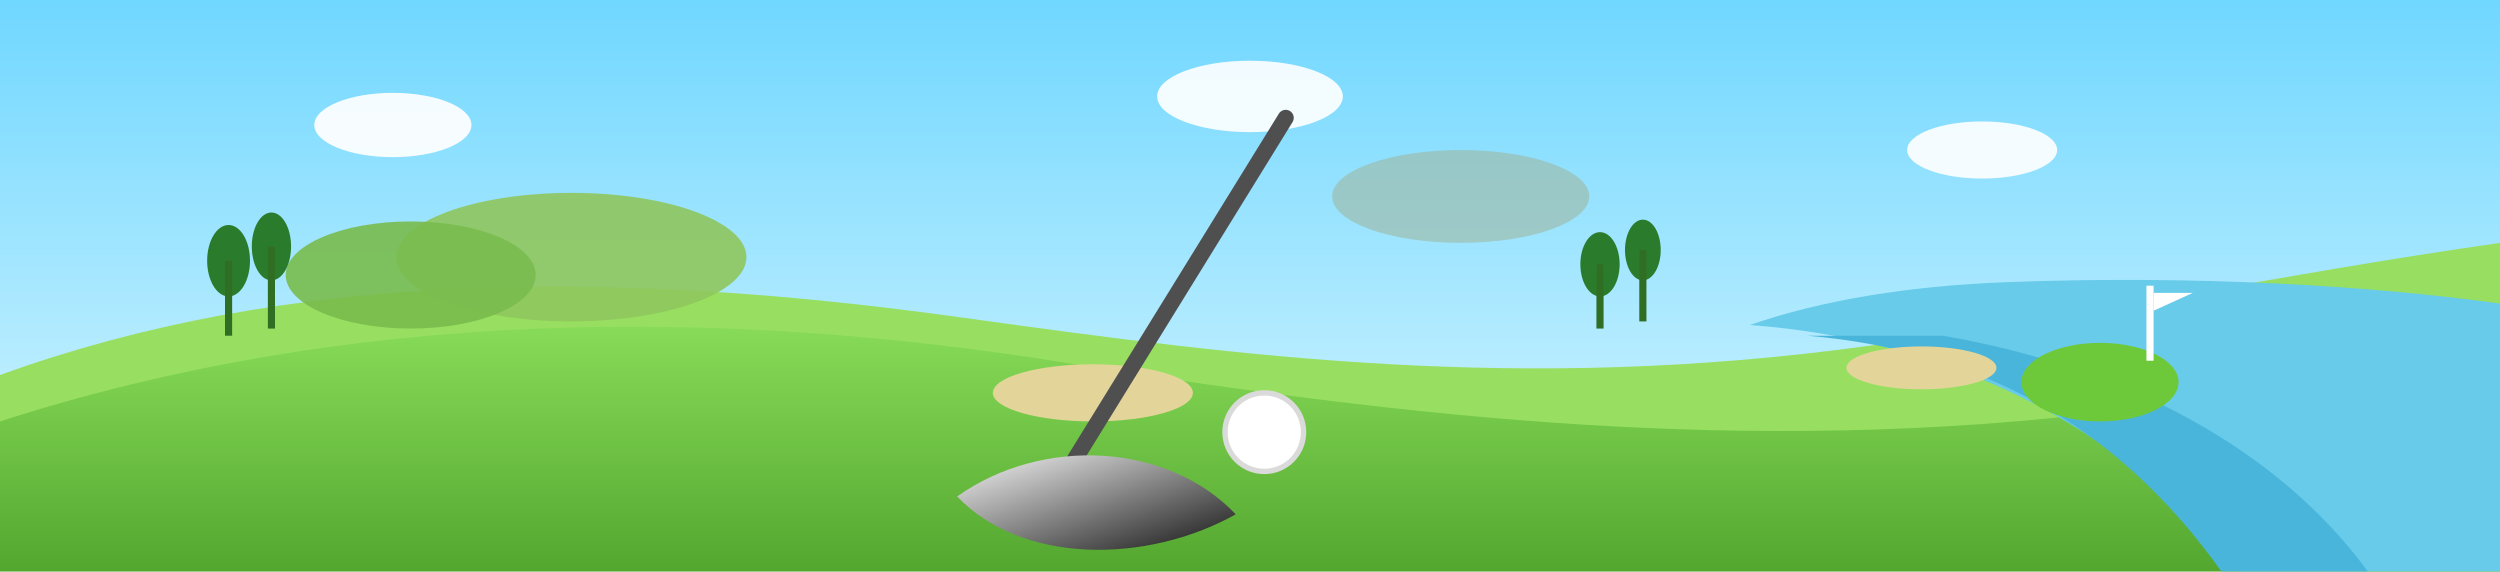
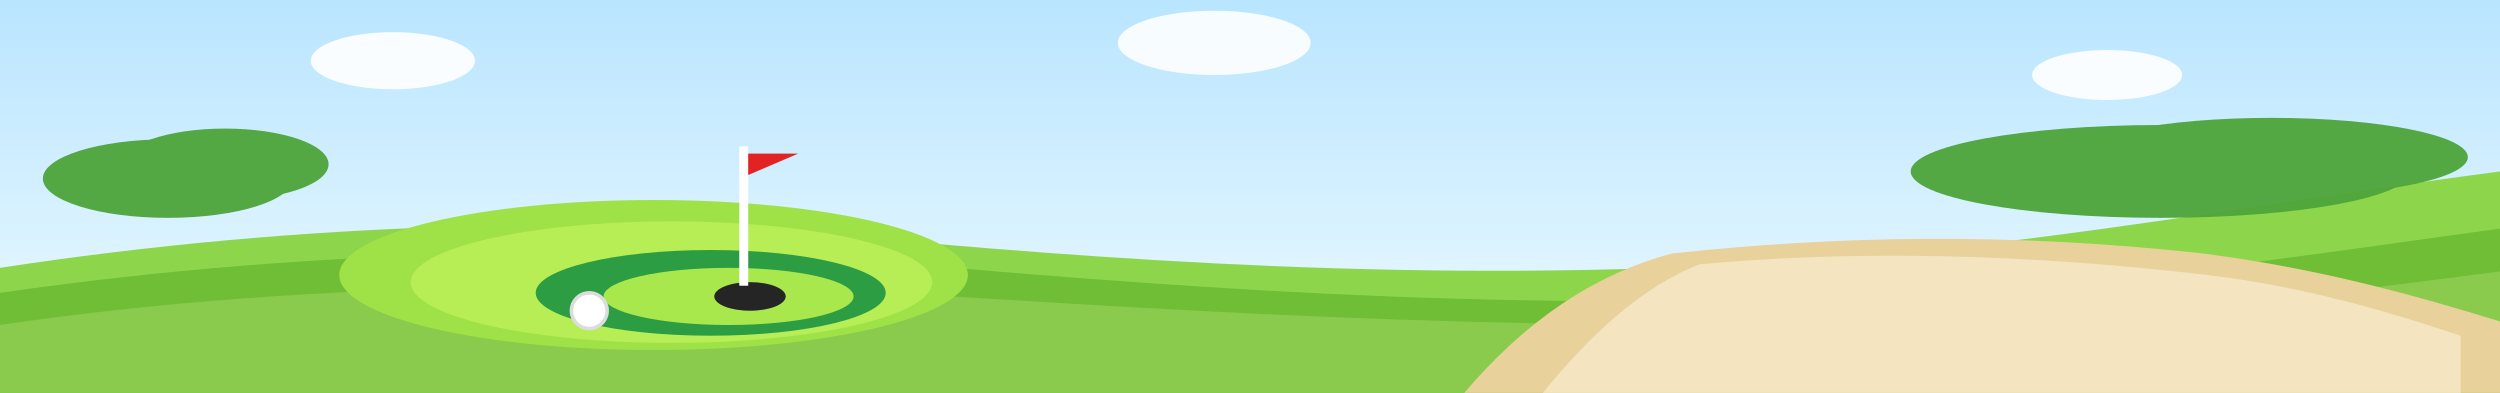
- <svg xmlns="http://www.w3.org/2000/svg" viewBox="0 0 1400 320">
+ <svg xmlns="http://www.w3.org/2000/svg" viewBox="0 0 1400 220">
  <defs>
    <linearGradient id="sky" x1="0" y1="0" x2="0" y2="1">
-       <stop offset="0%" stop-color="#70d7ff" />
-       <stop offset="100%" stop-color="#dff8ff" />
-     </linearGradient>
-     <linearGradient id="grass" x1="0" y1="0" x2="0" y2="1">
-       <stop offset="0%" stop-color="#88db58" />
-       <stop offset="100%" stop-color="#53a72f" />
-     </linearGradient>
-     <linearGradient id="club" x1="0" y1="0" x2="1" y2="1">
-       <stop offset="0%" stop-color="#f5f5f5" />
-       <stop offset="100%" stop-color="#141414" />
+       <stop offset="0%" stop-color="#b9e5ff" />
+       <stop offset="100%" stop-color="#f0fbff" />
    </linearGradient>
  </defs>
-   <rect width="1400" height="320" fill="url(#sky)" />
-   <ellipse cx="220" cy="70" rx="44" ry="18" fill="#fff" opacity=".92" />
-   <ellipse cx="700" cy="54" rx="52" ry="20" fill="#fff" opacity=".9" />
-   <ellipse cx="1110" cy="84" rx="42" ry="16" fill="#fff" opacity=".9" />
-   <path d="M0 210C160 152 340 150 540 178C698 200 852 220 1044 194C1164 178 1274 154 1400 136V320H0Z" fill="#98df61" />
-   <path d="M0 236C192 174 400 170 608 205C786 233 978 256 1186 230C1268 220 1338 200 1400 186V320H0Z" fill="url(#grass)" />
-   <path d="M980 182C1086 190 1184 234 1254 320H1400V170C1328 160 1230 154 1124 158C1070 160 1020 168 980 182Z" fill="#67cbe9" />
-   <path d="M1012 188C1106 196 1184 236 1244 320H1326C1276 252 1192 206 1088 188Z" fill="#4ab5db" />
-   <ellipse cx="612" cy="220" rx="56" ry="16" fill="#e3d59a" />
-   <ellipse cx="1076" cy="206" rx="42" ry="12" fill="#e3d59a" />
-   <ellipse cx="818" cy="110" rx="72" ry="26" fill="#9cb8a2" opacity=".6" />
-   <ellipse cx="320" cy="144" rx="98" ry="36" fill="#8fc75d" opacity=".9" />
-   <ellipse cx="230" cy="154" rx="70" ry="30" fill="#79bb4d" opacity=".9" />
-   <g fill="#2b7b2d">
-     <ellipse cx="128" cy="146" rx="12" ry="20" />
-     <ellipse cx="152" cy="138" rx="11" ry="19" />
-     <ellipse cx="896" cy="148" rx="11" ry="18" />
-     <ellipse cx="920" cy="140" rx="10" ry="17" />
+   <rect width="1400" height="220" fill="url(#sky)" />
+   <ellipse cx="220" cy="34" rx="46" ry="16" fill="#fff" opacity=".9" />
+   <ellipse cx="680" cy="24" rx="54" ry="18" fill="#fff" opacity=".88" />
+   <ellipse cx="1180" cy="42" rx="42" ry="14" fill="#fff" opacity=".9" />
+   <path d="M0 150C170 124 338 120 494 134C652 148 832 160 1038 144C1160 134 1278 112 1400 96V220H0Z" fill="#8dd64c" />
+   <path d="M0 164C180 138 360 136 534 150C722 166 900 176 1118 162C1222 154 1312 140 1400 128V220H0Z" fill="#6fbe36" />
+   <path d="M0 182C176 156 376 156 566 168C758 180 950 188 1170 176C1264 170 1338 160 1400 152V220H0Z" fill="#8acb4d" />
+   <path d="M936 142C1028 132 1126 130 1234 142C1296 150 1348 164 1400 180V220H820C854 180 892 154 936 142Z" fill="#e9d19c" />
+   <path d="M952 148C1038 140 1134 142 1236 154C1286 160 1330 172 1378 188V220H864C890 188 920 160 952 148Z" fill="#f4e4bf" />
+   <ellipse cx="366" cy="154" rx="176" ry="42" fill="#9fe248" />
+   <ellipse cx="376" cy="158" rx="146" ry="34" fill="#b7ee55" />
+   <ellipse cx="398" cy="164" rx="98" ry="24" fill="#2d9d43" />
+   <ellipse cx="408" cy="166" rx="70" ry="16" fill="#a9e84d" />
+   <ellipse cx="420" cy="166" rx="20" ry="8" fill="#252525" />
+   <rect x="414" y="82" width="5" height="78" fill="#fff" />
+   <path d="M419 86h28l-28 12z" fill="#e32323" />
+   <ellipse cx="330" cy="174" rx="10" ry="10" fill="#fff" />
+   <ellipse cx="330" cy="174" rx="10" ry="10" fill="none" stroke="#dcdcdc" stroke-width="2" />
+   <g fill="#4ea53a" opacity=".95">
+     <ellipse cx="94" cy="100" rx="70" ry="22" />
+     <ellipse cx="126" cy="92" rx="58" ry="20" />
+     <ellipse cx="1210" cy="96" rx="140" ry="26" />
+     <ellipse cx="1272" cy="88" rx="110" ry="22" />
  </g>
-   <g fill="#306f23">
-     <rect x="126" y="146" width="4" height="42" />
-     <rect x="150" y="138" width="4" height="46" />
-     <rect x="894" y="148" width="4" height="36" />
-     <rect x="918" y="140" width="4" height="40" />
-   </g>
-   <path d="M594 270L720 66" stroke="#4f4f4f" stroke-width="9" stroke-linecap="round" />
-   <path d="M536 278C584 244 654 248 692 288C642 316 572 316 536 278Z" fill="url(#club)" />
-   <ellipse cx="708" cy="242" rx="22" ry="22" fill="#fff" />
-   <ellipse cx="708" cy="242" rx="22" ry="22" fill="none" stroke="#dadada" stroke-width="3" />
-   <ellipse cx="1176" cy="214" rx="44" ry="22" fill="#6ec93a" />
-   <rect x="1202" y="160" width="4" height="42" fill="#fff" />
-   <path d="M1206 164h22l-22 10z" fill="#fff" />
</svg>
